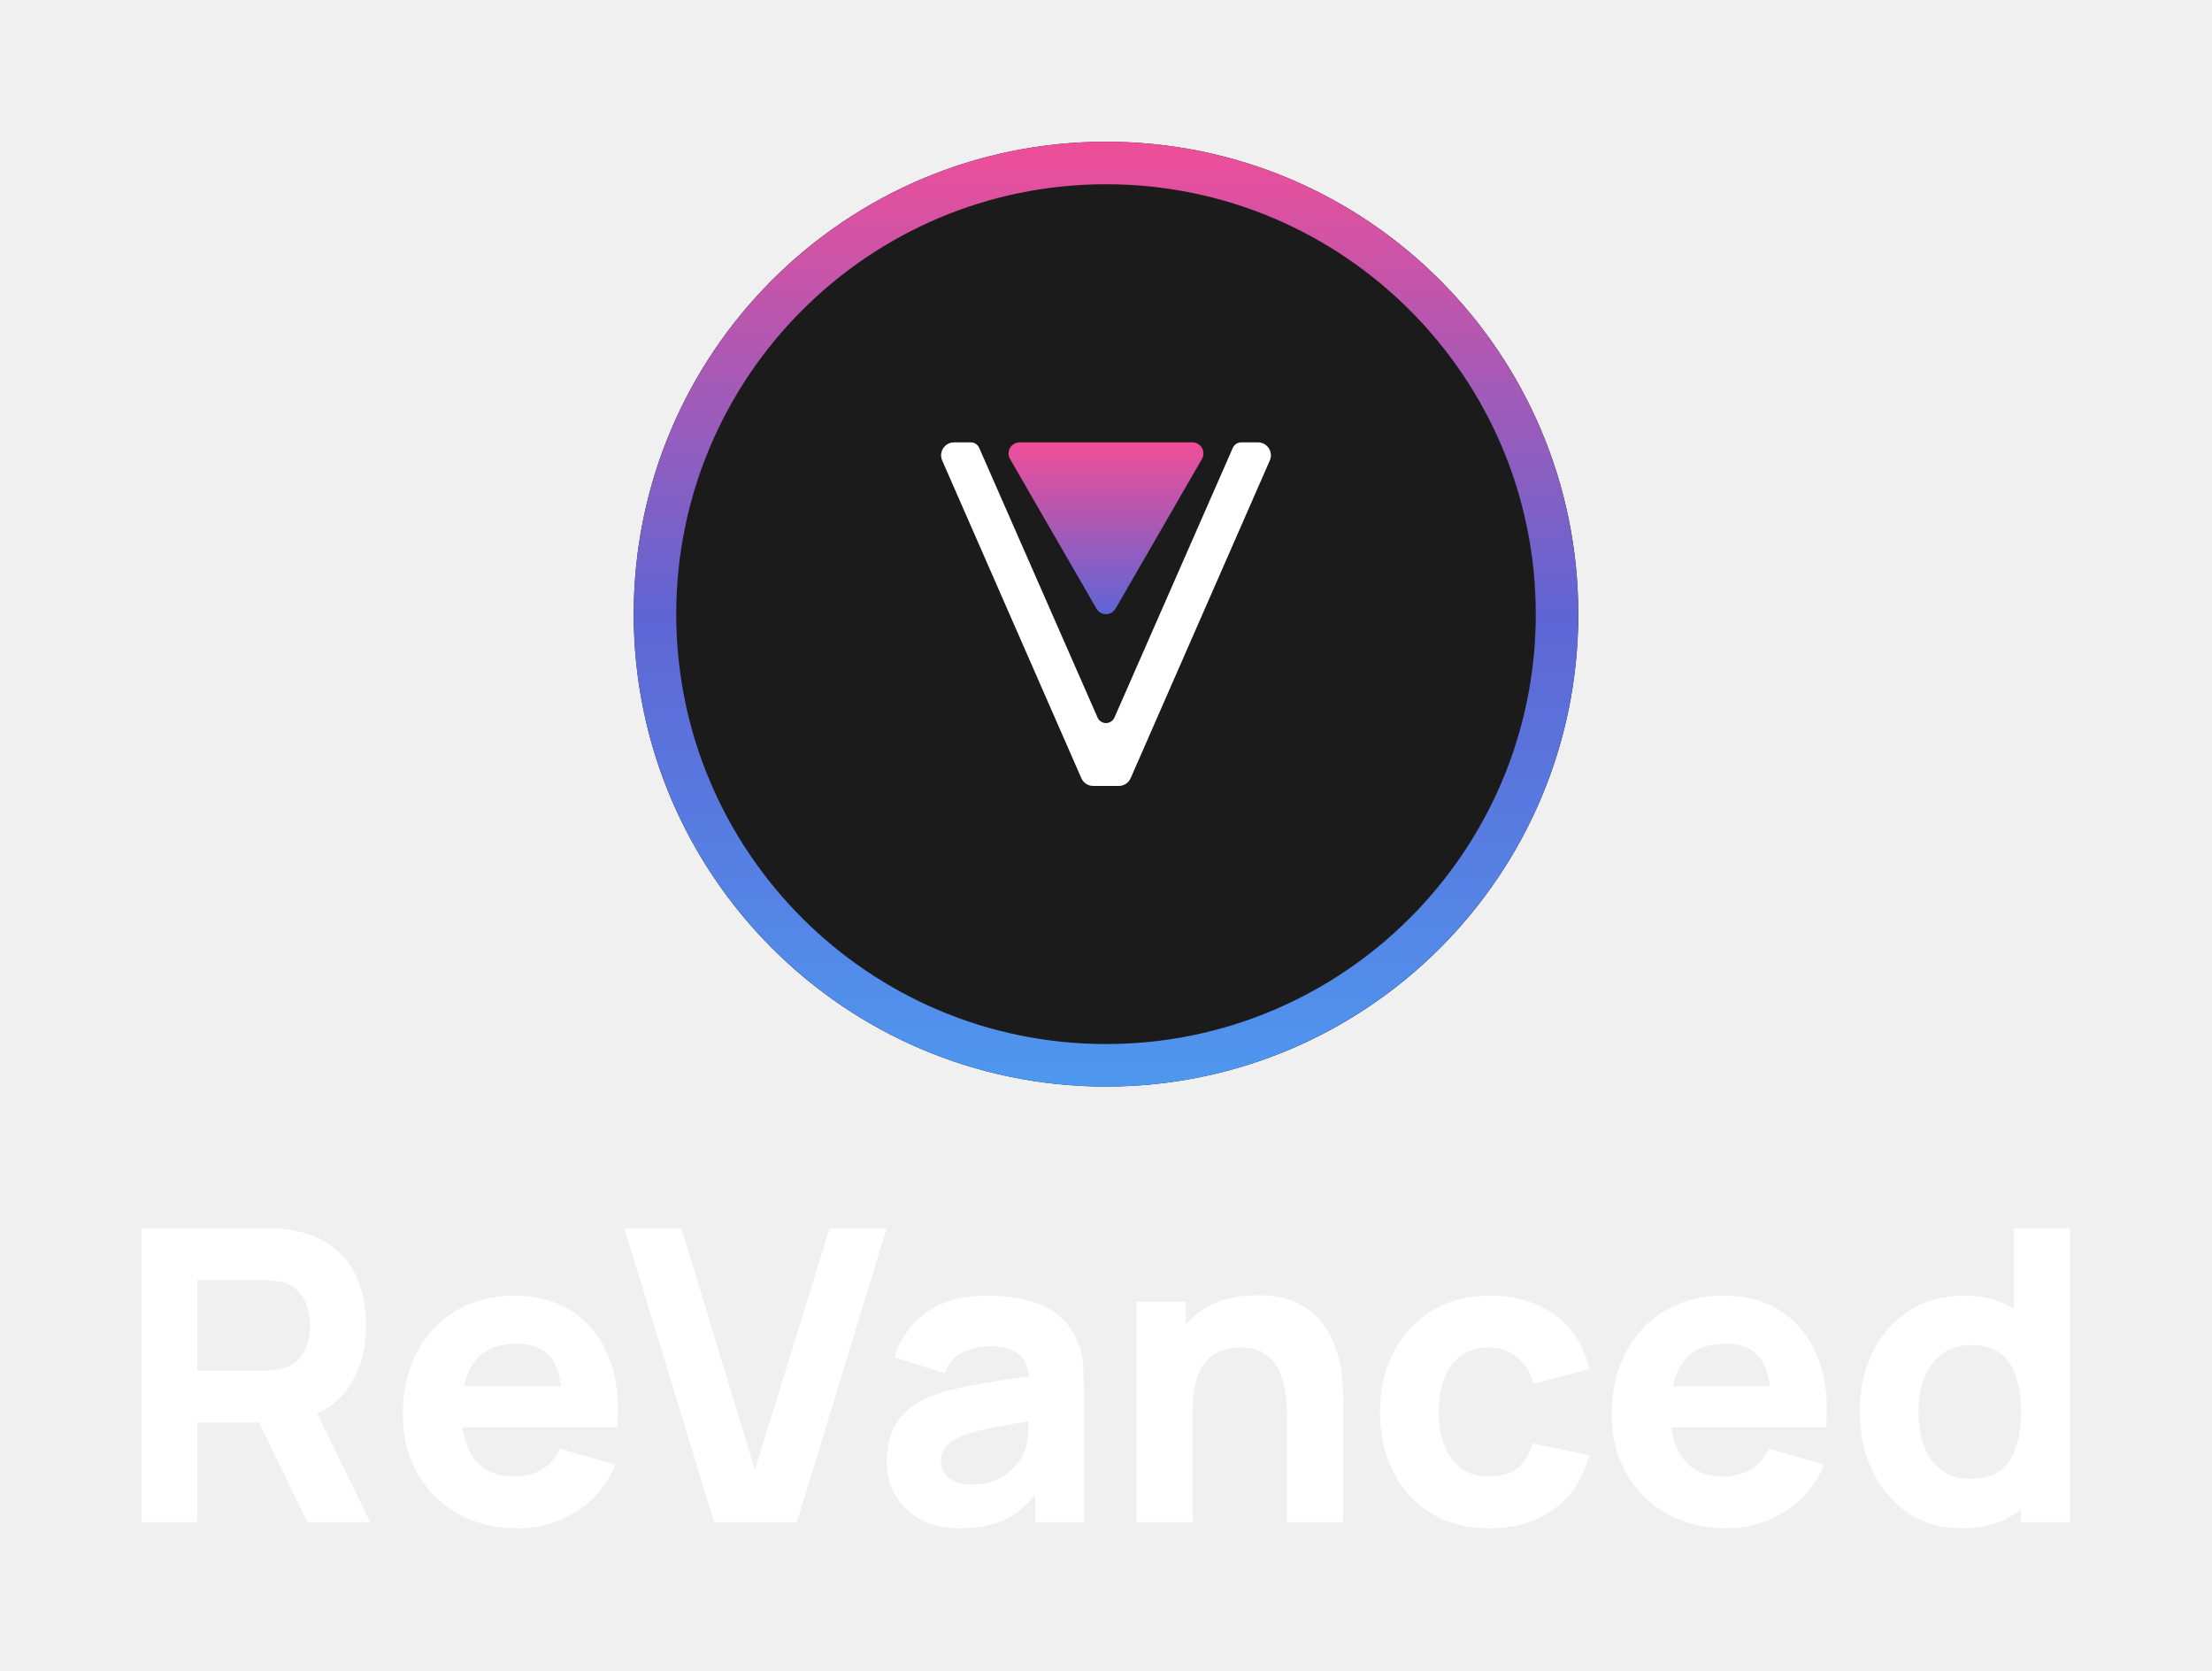
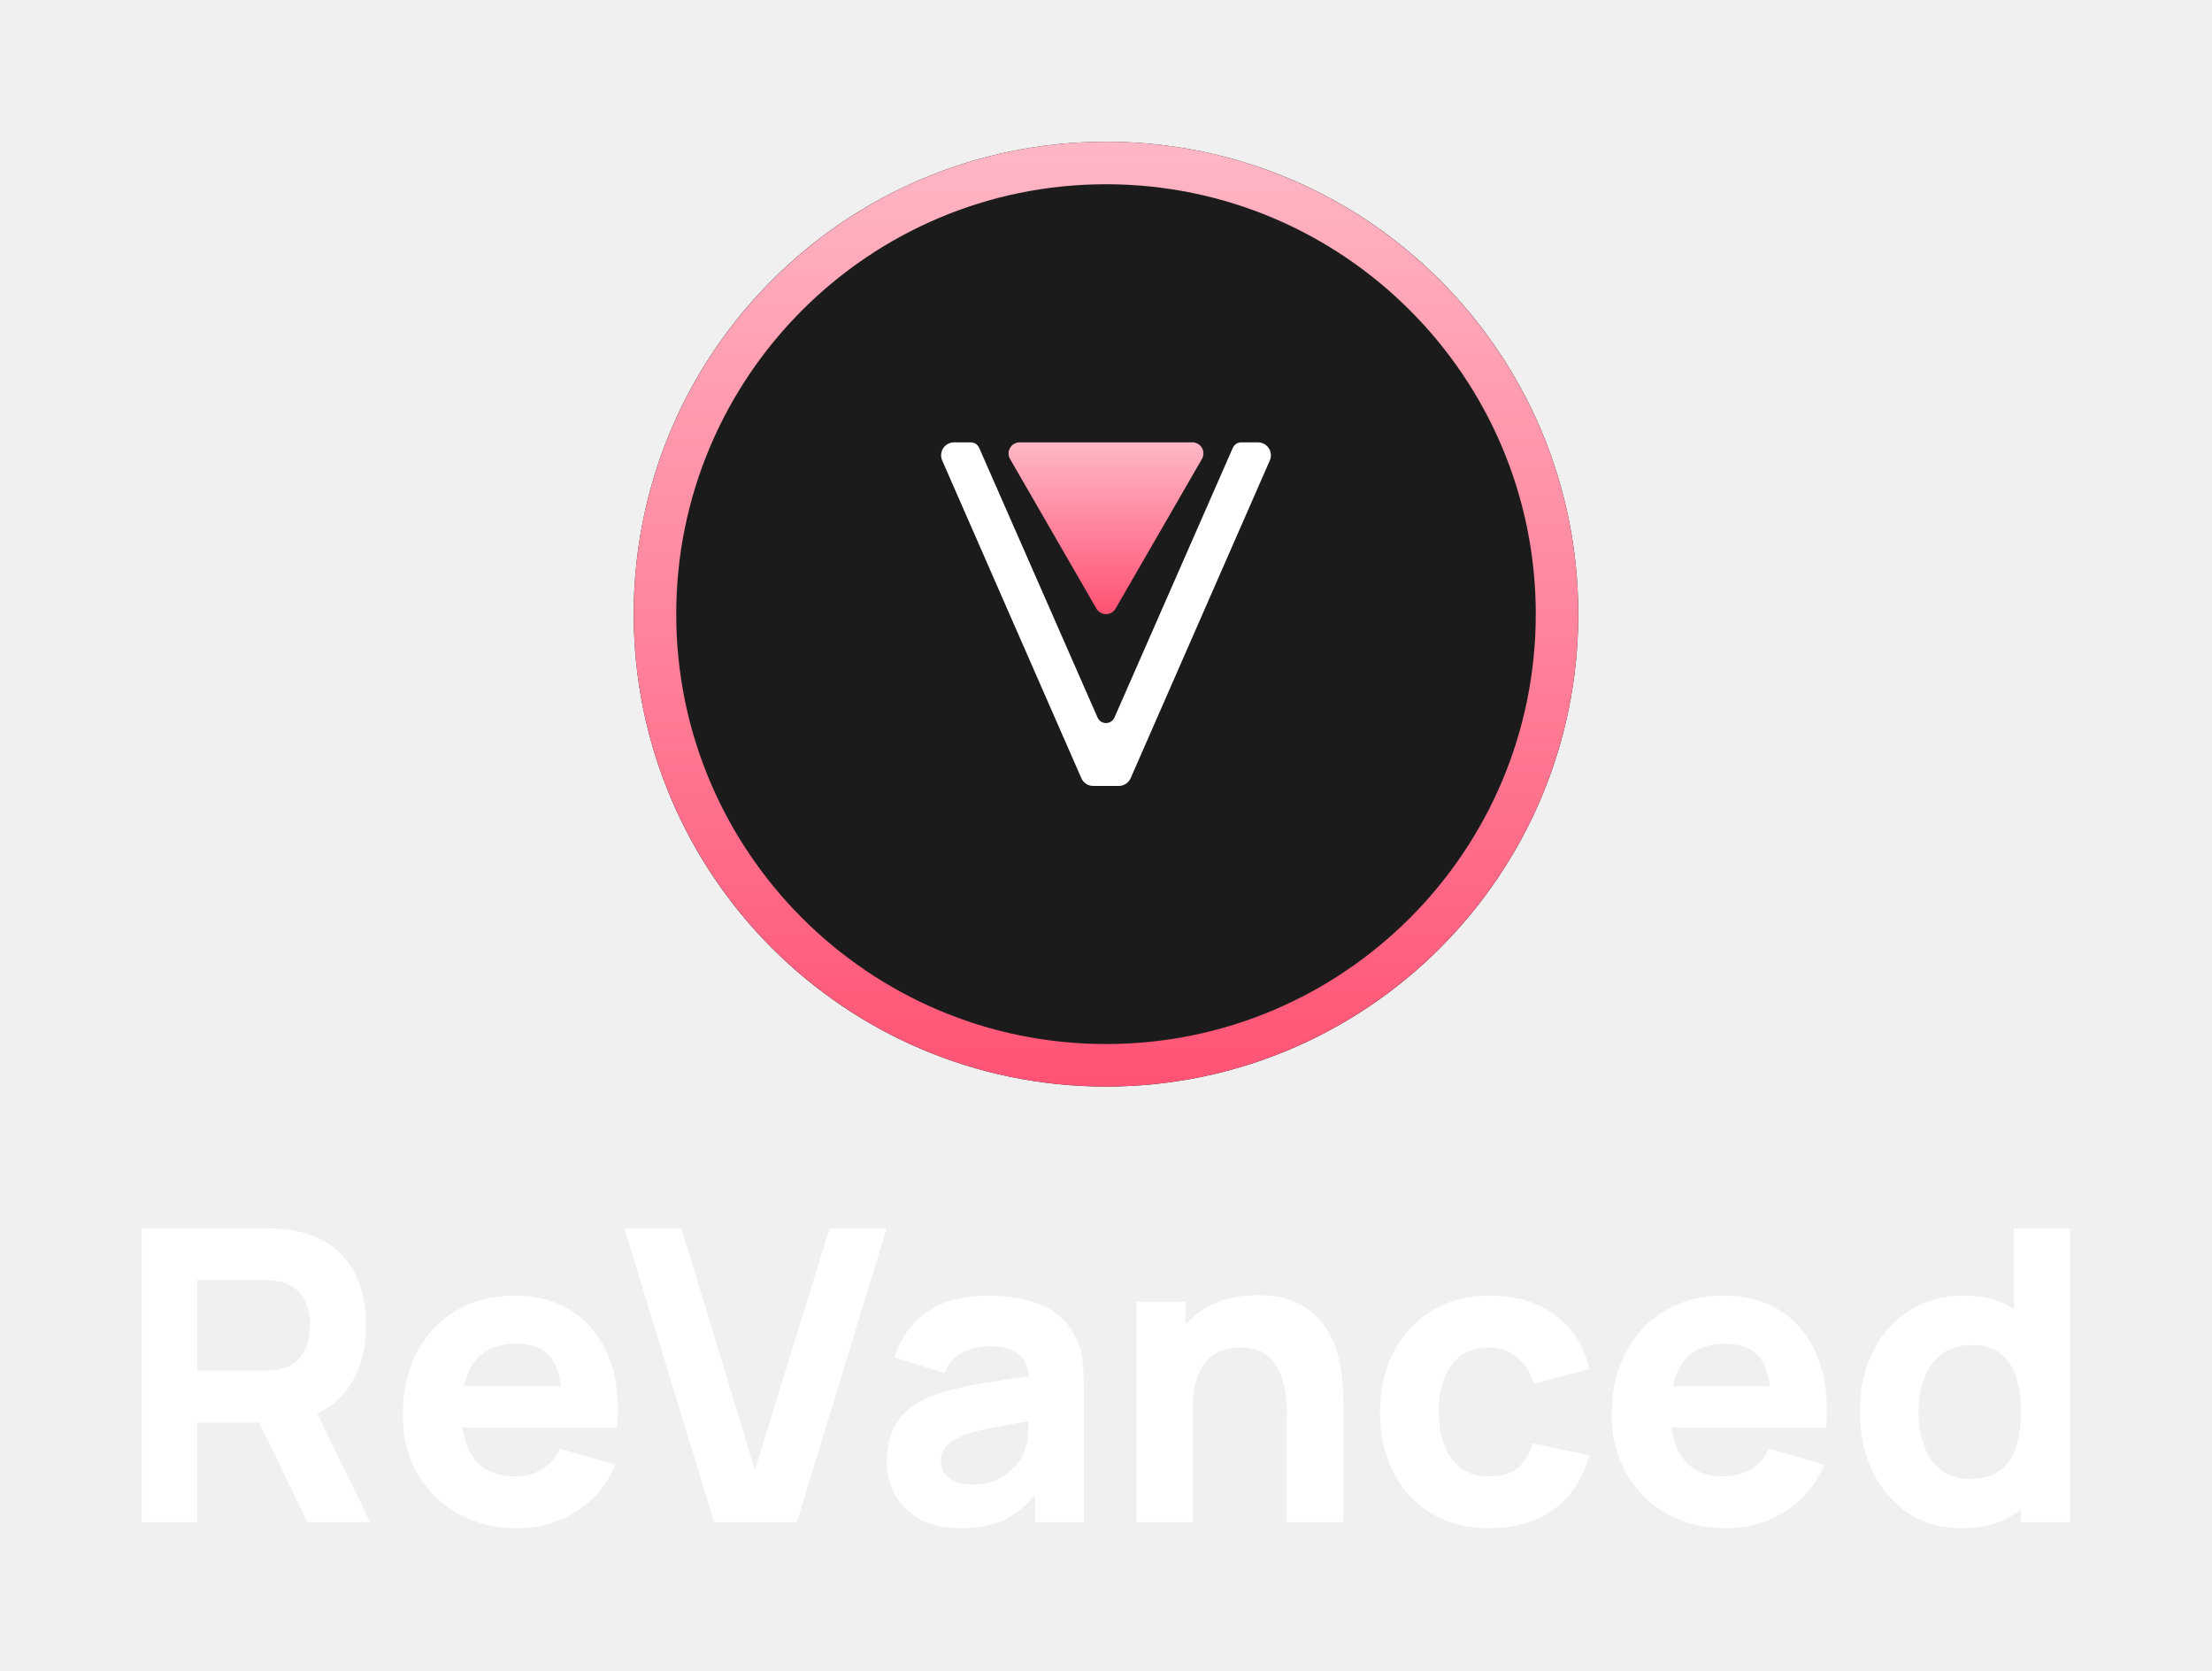
<svg xmlns="http://www.w3.org/2000/svg" width="100%" height="100%" viewBox="0 0 9600 7249" version="1.1" xml:space="preserve" style="fill-rule:evenodd;clip-rule:evenodd;stroke-linejoin:round;stroke-miterlimit:2;">
  <clipPath id="_clip1">
    <rect id="Wordmark" x="614.902" y="5329.15" width="8370.2" height="1304.34" />
  </clipPath>
  <g clip-path="url(#_clip1)">
    <path id="Wordmark1" d="M614.902,6604.05l-0,-1274.9l538.293,0c12.394,0 29.069,0.443 50.022,1.328c20.953,0.885 39.693,2.804 56.22,5.755c76.14,11.805 138.557,36.889 187.251,75.255c48.694,38.365 84.551,86.616 107.57,144.754c23.019,58.138 34.529,122.916 34.529,194.335c-0,106.832 -26.561,198.171 -79.682,274.016c-53.121,75.845 -136.344,122.621 -249.668,140.328l-106.242,7.082l-297.478,0l-0,432.051l-240.815,0Zm718.904,0l-251.439,-518.815l247.898,-47.809l276.229,566.624l-272.688,0Zm-478.089,-656.93l286.853,0c12.395,0 25.971,-0.59 40.726,-1.77c14.756,-1.181 28.332,-3.542 40.727,-7.083c32.462,-8.854 57.547,-23.757 75.254,-44.71c17.707,-20.954 29.955,-44.268 36.742,-69.943c6.788,-25.675 10.182,-50.022 10.182,-73.041c-0,-23.019 -3.394,-47.367 -10.182,-73.042c-6.787,-25.675 -19.035,-48.989 -36.742,-69.942c-17.707,-20.954 -42.792,-35.857 -75.254,-44.711c-12.395,-3.541 -25.971,-5.902 -40.727,-7.082c-14.755,-1.181 -28.331,-1.771 -40.726,-1.771l-286.853,-0l-0,393.095Z" style="fill:#fff;fill-rule:nonzero;" />
    <path d="M2245.72,6630.61c-97.979,-0 -184.301,-21.101 -258.965,-63.303c-74.665,-42.202 -133.098,-100.34 -175.3,-174.414c-42.201,-74.074 -63.302,-158.92 -63.302,-254.538c-0,-104.471 20.658,-195.367 61.974,-272.688c41.317,-77.32 98.274,-137.377 170.873,-180.169c72.599,-42.791 156.117,-64.187 250.554,-64.187c100.34,-0 185.628,23.609 255.866,70.828c70.238,47.218 122.178,113.62 155.822,199.203c33.643,85.584 45.448,186.219 35.414,301.905l-238.159,-0l-0,-88.535c-0,-97.389 -15.494,-167.479 -46.481,-210.271c-30.988,-42.792 -81.6,-64.188 -151.838,-64.188c-82.042,0 -142.394,24.938 -181.054,74.812c-38.66,49.875 -57.99,123.507 -57.99,220.895c-0,89.125 19.33,158.035 57.99,206.729c38.66,48.695 95.47,73.042 170.43,73.042c47.219,-0 87.65,-10.329 121.293,-30.988c33.643,-20.658 59.318,-50.464 77.025,-89.42l240.816,69.057c-36.005,87.355 -92.815,155.232 -170.43,203.631c-77.616,48.399 -162.462,72.599 -254.538,72.599Zm-316.956,-437.363l0,-178.841l633.911,0l-0,178.841l-633.911,-0Z" style="fill:#fff;fill-rule:nonzero;" />
    <path d="M3099.19,6604.05l-389.554,-1274.9l247.898,0l318.726,1048.26l324.038,-1048.26l247.898,0l-389.554,1274.9l-359.452,0Z" style="fill:#fff;fill-rule:nonzero;" />
    <path d="M4166.93,6630.61c-68.467,-0 -126.457,-13.133 -173.971,-39.398c-47.514,-26.266 -83.518,-61.385 -108.013,-105.357c-24.495,-43.972 -36.742,-92.519 -36.742,-145.64c0,-44.268 6.788,-84.699 20.363,-121.293c13.576,-36.595 35.562,-68.91 65.959,-96.946c30.397,-28.036 71.27,-51.498 122.621,-70.385c35.414,-12.985 77.615,-24.495 126.605,-34.529c48.989,-10.034 104.471,-19.625 166.446,-28.774c61.974,-9.148 130.146,-19.33 204.515,-30.544l-86.764,47.809c0,-56.663 -13.575,-98.274 -40.726,-124.835c-27.151,-26.56 -72.599,-39.841 -136.344,-39.841c-35.414,0 -72.303,8.559 -110.669,25.676c-38.365,17.116 -65.22,47.513 -80.566,91.191l-217.797,-69.058c24.2,-79.091 69.648,-143.426 136.344,-193.006c66.697,-49.58 157.593,-74.369 272.688,-74.369c84.404,-0 159.363,12.985 224.879,38.955c65.516,25.97 115.096,70.828 148.739,134.573c18.887,35.414 30.102,70.828 33.643,106.242c3.542,35.414 5.312,74.96 5.312,118.637l0,584.331l-210.713,0l-0,-196.548l30.102,40.727c-46.629,64.335 -96.946,110.816 -150.952,139.442c-54.007,28.626 -122.326,42.94 -204.959,42.94Zm51.35,-189.465c44.268,-0 81.6,-7.821 111.997,-23.462c30.397,-15.641 54.597,-33.496 72.599,-53.564c18.002,-20.068 30.249,-36.889 36.742,-50.465c12.395,-25.97 19.625,-56.219 21.691,-90.748c2.066,-34.529 3.099,-63.303 3.099,-86.322l70.828,17.707c-71.418,11.805 -129.261,21.691 -173.529,29.66c-44.267,7.968 -79.976,15.198 -107.127,21.691c-27.151,6.492 -51.055,13.575 -71.714,21.248c-23.609,9.444 -42.644,19.625 -57.105,30.545c-14.46,10.919 -25.085,22.871 -31.872,35.856c-6.788,12.985 -10.182,27.446 -10.182,43.382c0,21.839 5.46,40.579 16.379,56.22c10.92,15.641 26.413,27.594 46.481,35.857c20.068,8.263 43.972,12.395 71.713,12.395Z" style="fill:#fff;fill-rule:nonzero;" />
    <path d="M5585.26,6604.05l-0,-451.528c-0,-21.839 -1.181,-49.728 -3.541,-83.666c-2.361,-33.938 -9.739,-68.024 -22.134,-102.258c-12.395,-34.233 -32.611,-62.86 -60.647,-85.879c-28.036,-23.019 -67.729,-34.529 -119.079,-34.529c-20.658,0 -42.792,3.247 -66.402,9.739c-23.609,6.493 -45.743,19.035 -66.401,37.628c-20.658,18.592 -37.627,45.89 -50.907,81.895c-13.281,36.004 -19.921,83.813 -19.921,143.426l-138.114,-65.516c-0,-75.549 15.346,-146.377 46.038,-212.484c30.692,-66.106 76.878,-119.522 138.557,-160.248c61.679,-40.726 139.443,-61.089 233.29,-61.089c74.959,-0 136.049,12.69 183.267,38.07c47.219,25.38 83.961,57.548 110.226,96.503c26.266,38.955 45.006,79.534 56.22,121.736c11.215,42.201 18.002,80.714 20.363,115.538c2.361,34.824 3.542,60.204 3.542,76.14l-0,536.522l-244.357,0Zm-653.388,0l-0,-956.178l214.254,0l0,316.955l30.102,0l0,639.223l-244.356,0Z" style="fill:#fff;fill-rule:nonzero;" />
    <path d="M6463.52,6630.61c-99.159,-0 -184.153,-22.134 -254.981,-66.402c-70.828,-44.267 -125.129,-104.471 -162.904,-180.611c-37.775,-76.14 -56.662,-162.019 -56.662,-257.637c-0,-96.798 19.625,-183.267 58.875,-259.407c39.251,-76.141 94.585,-136.049 166.003,-179.727c71.419,-43.677 155.822,-65.515 253.211,-65.515c112.734,-0 207.319,28.478 283.754,85.436c76.436,56.957 125.277,134.721 146.526,233.29l-240.815,63.745c-14.166,-49.58 -38.808,-88.24 -73.927,-115.981c-35.119,-27.741 -74.812,-41.612 -119.08,-41.612c-50.76,0 -92.371,12.248 -124.834,36.743c-32.463,24.494 -56.367,57.842 -71.714,100.044c-15.346,42.202 -23.019,89.863 -23.019,142.984c0,83.223 18.445,150.657 55.335,202.303c36.889,51.645 91.634,77.468 164.232,77.468c54.302,-0 95.618,-12.395 123.949,-37.185c28.331,-24.79 49.58,-60.204 63.745,-106.242l246.128,51.35c-27.151,101.52 -78.501,179.726 -154.051,234.618c-75.55,54.892 -168.807,82.338 -279.771,82.338Z" style="fill:#fff;fill-rule:nonzero;" />
    <path d="M7492.3,6630.61c-97.979,-0 -184.3,-21.101 -258.965,-63.303c-74.664,-42.202 -133.098,-100.34 -175.299,-174.414c-42.202,-74.074 -63.303,-158.92 -63.303,-254.538c0,-104.471 20.658,-195.367 61.975,-272.688c41.316,-77.32 98.274,-137.377 170.872,-180.169c72.599,-42.791 156.117,-64.187 250.554,-64.187c100.34,-0 185.629,23.609 255.867,70.828c70.237,47.218 122.178,113.62 155.821,199.203c33.643,85.584 45.448,186.219 35.414,301.905l-238.159,-0l-0,-88.535c-0,-97.389 -15.494,-167.479 -46.481,-210.271c-30.987,-42.792 -81.6,-64.188 -151.837,-64.188c-82.043,0 -142.394,24.938 -181.055,74.812c-38.66,49.875 -57.99,123.507 -57.99,220.895c0,89.125 19.33,158.035 57.99,206.729c38.661,48.695 95.471,73.042 170.43,73.042c47.219,-0 87.65,-10.329 121.293,-30.988c33.644,-20.658 59.319,-50.464 77.026,-89.42l240.815,69.057c-36.004,87.355 -92.814,155.232 -170.43,203.631c-77.616,48.399 -162.462,72.599 -254.538,72.599Zm-316.955,-437.363l-0,-178.841l633.91,0l0,178.841l-633.91,-0Z" style="fill:#fff;fill-rule:nonzero;" />
    <path d="M8512.22,6630.61c-87.945,-0 -164.97,-22.134 -231.076,-66.402c-66.106,-44.267 -117.604,-104.471 -154.494,-180.611c-36.889,-76.14 -55.334,-162.019 -55.334,-257.637c-0,-97.388 18.74,-184.005 56.22,-259.85c37.479,-75.845 90.158,-135.606 158.035,-179.284c67.876,-43.677 147.558,-65.515 239.044,-65.515c90.896,-0 167.331,22.133 229.306,66.401c61.974,44.267 108.898,104.471 140.77,180.611c31.873,76.14 47.809,162.019 47.809,257.637c0,95.618 -16.083,181.497 -48.251,257.637c-32.168,76.14 -80.124,136.344 -143.87,180.611c-63.745,44.268 -143.131,66.402 -238.159,66.402Zm38.956,-214.255c53.711,-0 96.65,-12.1 128.818,-36.299c32.168,-24.2 55.334,-58.138 69.5,-101.816c14.166,-43.677 21.248,-94.437 21.248,-152.28c0,-57.843 -7.082,-108.603 -21.248,-152.28c-14.166,-43.677 -36.742,-77.616 -67.729,-101.815c-30.987,-24.2 -71.566,-36.3 -121.736,-36.3c-53.711,0 -97.831,13.133 -132.36,39.398c-34.528,26.266 -60.056,61.385 -76.582,105.357c-16.527,43.972 -24.79,92.519 -24.79,145.64c-0,53.711 7.968,102.553 23.904,146.526c15.936,43.972 40.431,78.943 73.484,104.914c33.053,25.97 75.55,38.955 127.491,38.955Zm219.566,187.694l0,-655.159l-30.101,0l-0,-619.745l242.585,0l0,1274.9l-212.484,0Z" style="fill:#fff;fill-rule:nonzero;" />
  </g>
  <g id="Logo">
    <g id="Ring">
      <circle id="Ring-Background" cx="4800" cy="2664.57" r="2049.67" style="fill:#1b1b1b;" />
      <path id="Ring1" d="M4800,614.902c1131.25,-0 2049.67,918.427 2049.67,2049.67c0,1131.25 -918.427,2049.67 -2049.67,2049.67c-1131.25,0 -2049.67,-918.427 -2049.67,-2049.67c-0,-1131.25 918.427,-2049.67 2049.67,-2049.67Zm-0,184.47c1029.43,0 1865.2,835.769 1865.2,1865.2c-0,1029.43 -835.769,1865.2 -1865.2,1865.2c-1029.43,-0 -1865.2,-835.769 -1865.2,-1865.2c0,-1029.43 835.769,-1865.2 1865.2,-1865.2Z" style="fill:url(#_Linear2);" />
    </g>
    <g id="Shape">
      <path id="V-Shape" d="M5510.93,1997.78c7.593,-17.329 5.93,-37.319 -4.422,-53.156c-10.351,-15.836 -27.994,-25.381 -46.913,-25.381c-26.379,-0 -53.47,-0 -72.584,-0c-15.886,-0 -30.269,9.393 -36.655,23.938c-63.887,145.508 -401.084,913.501 -513.699,1169.99c-6.387,14.546 -20.77,23.939 -36.656,23.939c-15.886,-0 -30.269,-9.393 -36.655,-23.939c-112.615,-256.491 -449.812,-1024.49 -513.699,-1169.99c-6.387,-14.545 -20.769,-23.938 -36.655,-23.938c-19.114,-0 -46.202,-0 -72.58,-0c-18.919,-0 -36.561,9.545 -46.913,25.381c-10.351,15.837 -12.014,35.826 -4.421,53.155c120.706,275.509 522.01,1191.47 603.987,1378.58c8.931,20.385 29.079,33.554 51.335,33.554c32.246,0 78.957,0 111.203,0c22.256,0 42.403,-13.169 51.335,-33.554c81.978,-187.11 483.285,-1103.07 603.992,-1378.58Z" style="fill:#fff;" />
      <path id="Diamond" d="M4841.6,2640.55c-8.581,14.864 -24.44,24.02 -41.603,24.02c-17.163,0 -33.022,-9.156 -41.603,-24.02c-87.097,-150.856 -287.752,-498.4 -374.849,-649.256c-8.581,-14.864 -8.581,-33.176 0,-48.04c8.582,-14.863 24.441,-24.019 41.603,-24.019c174.194,-0 575.504,-0 749.698,-0c17.162,-0 33.021,9.156 41.603,24.019c8.581,14.864 8.581,33.176 -0,48.04c-87.097,150.856 -287.752,498.4 -374.849,649.256Z" style="fill:url(#_Linear3);" />
    </g>
  </g>
  <defs>
    <linearGradient id="_Linear2" x1="0" y1="0" x2="1" y2="0" gradientUnits="userSpaceOnUse" gradientTransform="matrix(2.51012e-13,4099.34,-4099.34,2.51012e-13,4800,614.902)">
-       <stop offset="0" style="stop-color:#f04e98;stop-opacity:1" />
-       <stop offset="0.5" style="stop-color:#5f65d4;stop-opacity:1" />
-       <stop offset="1" style="stop-color:#4e98f0;stop-opacity:1" />
+       <stop offset="0" style="stop-color:#ffb7c5;stop-opacity:1" />
+       <stop offset="0.5" style="stop-color:#ff859d;stop-opacity:1" />
+       <stop offset="1" style="stop-color:#ff5274;stop-opacity:1" />
    </linearGradient>
    <linearGradient id="_Linear3" x1="0" y1="0" x2="1" y2="0" gradientUnits="userSpaceOnUse" gradientTransform="matrix(9.07776e-14,1482.51,-1447.76,8.86499e-14,4800,1919.24)">
-       <stop offset="0" style="stop-color:#f04e98;stop-opacity:1" />
-       <stop offset="0.5" style="stop-color:#5f65d4;stop-opacity:1" />
+       <stop offset="0" style="stop-color:#ffb7c5;stop-opacity:1" />
+       <stop offset="0.5" style="stop-color:#ff5274;stop-opacity:1" />
      <stop offset="1" style="stop-color:#4e98f0;stop-opacity:1" />
    </linearGradient>
  </defs>
</svg>
